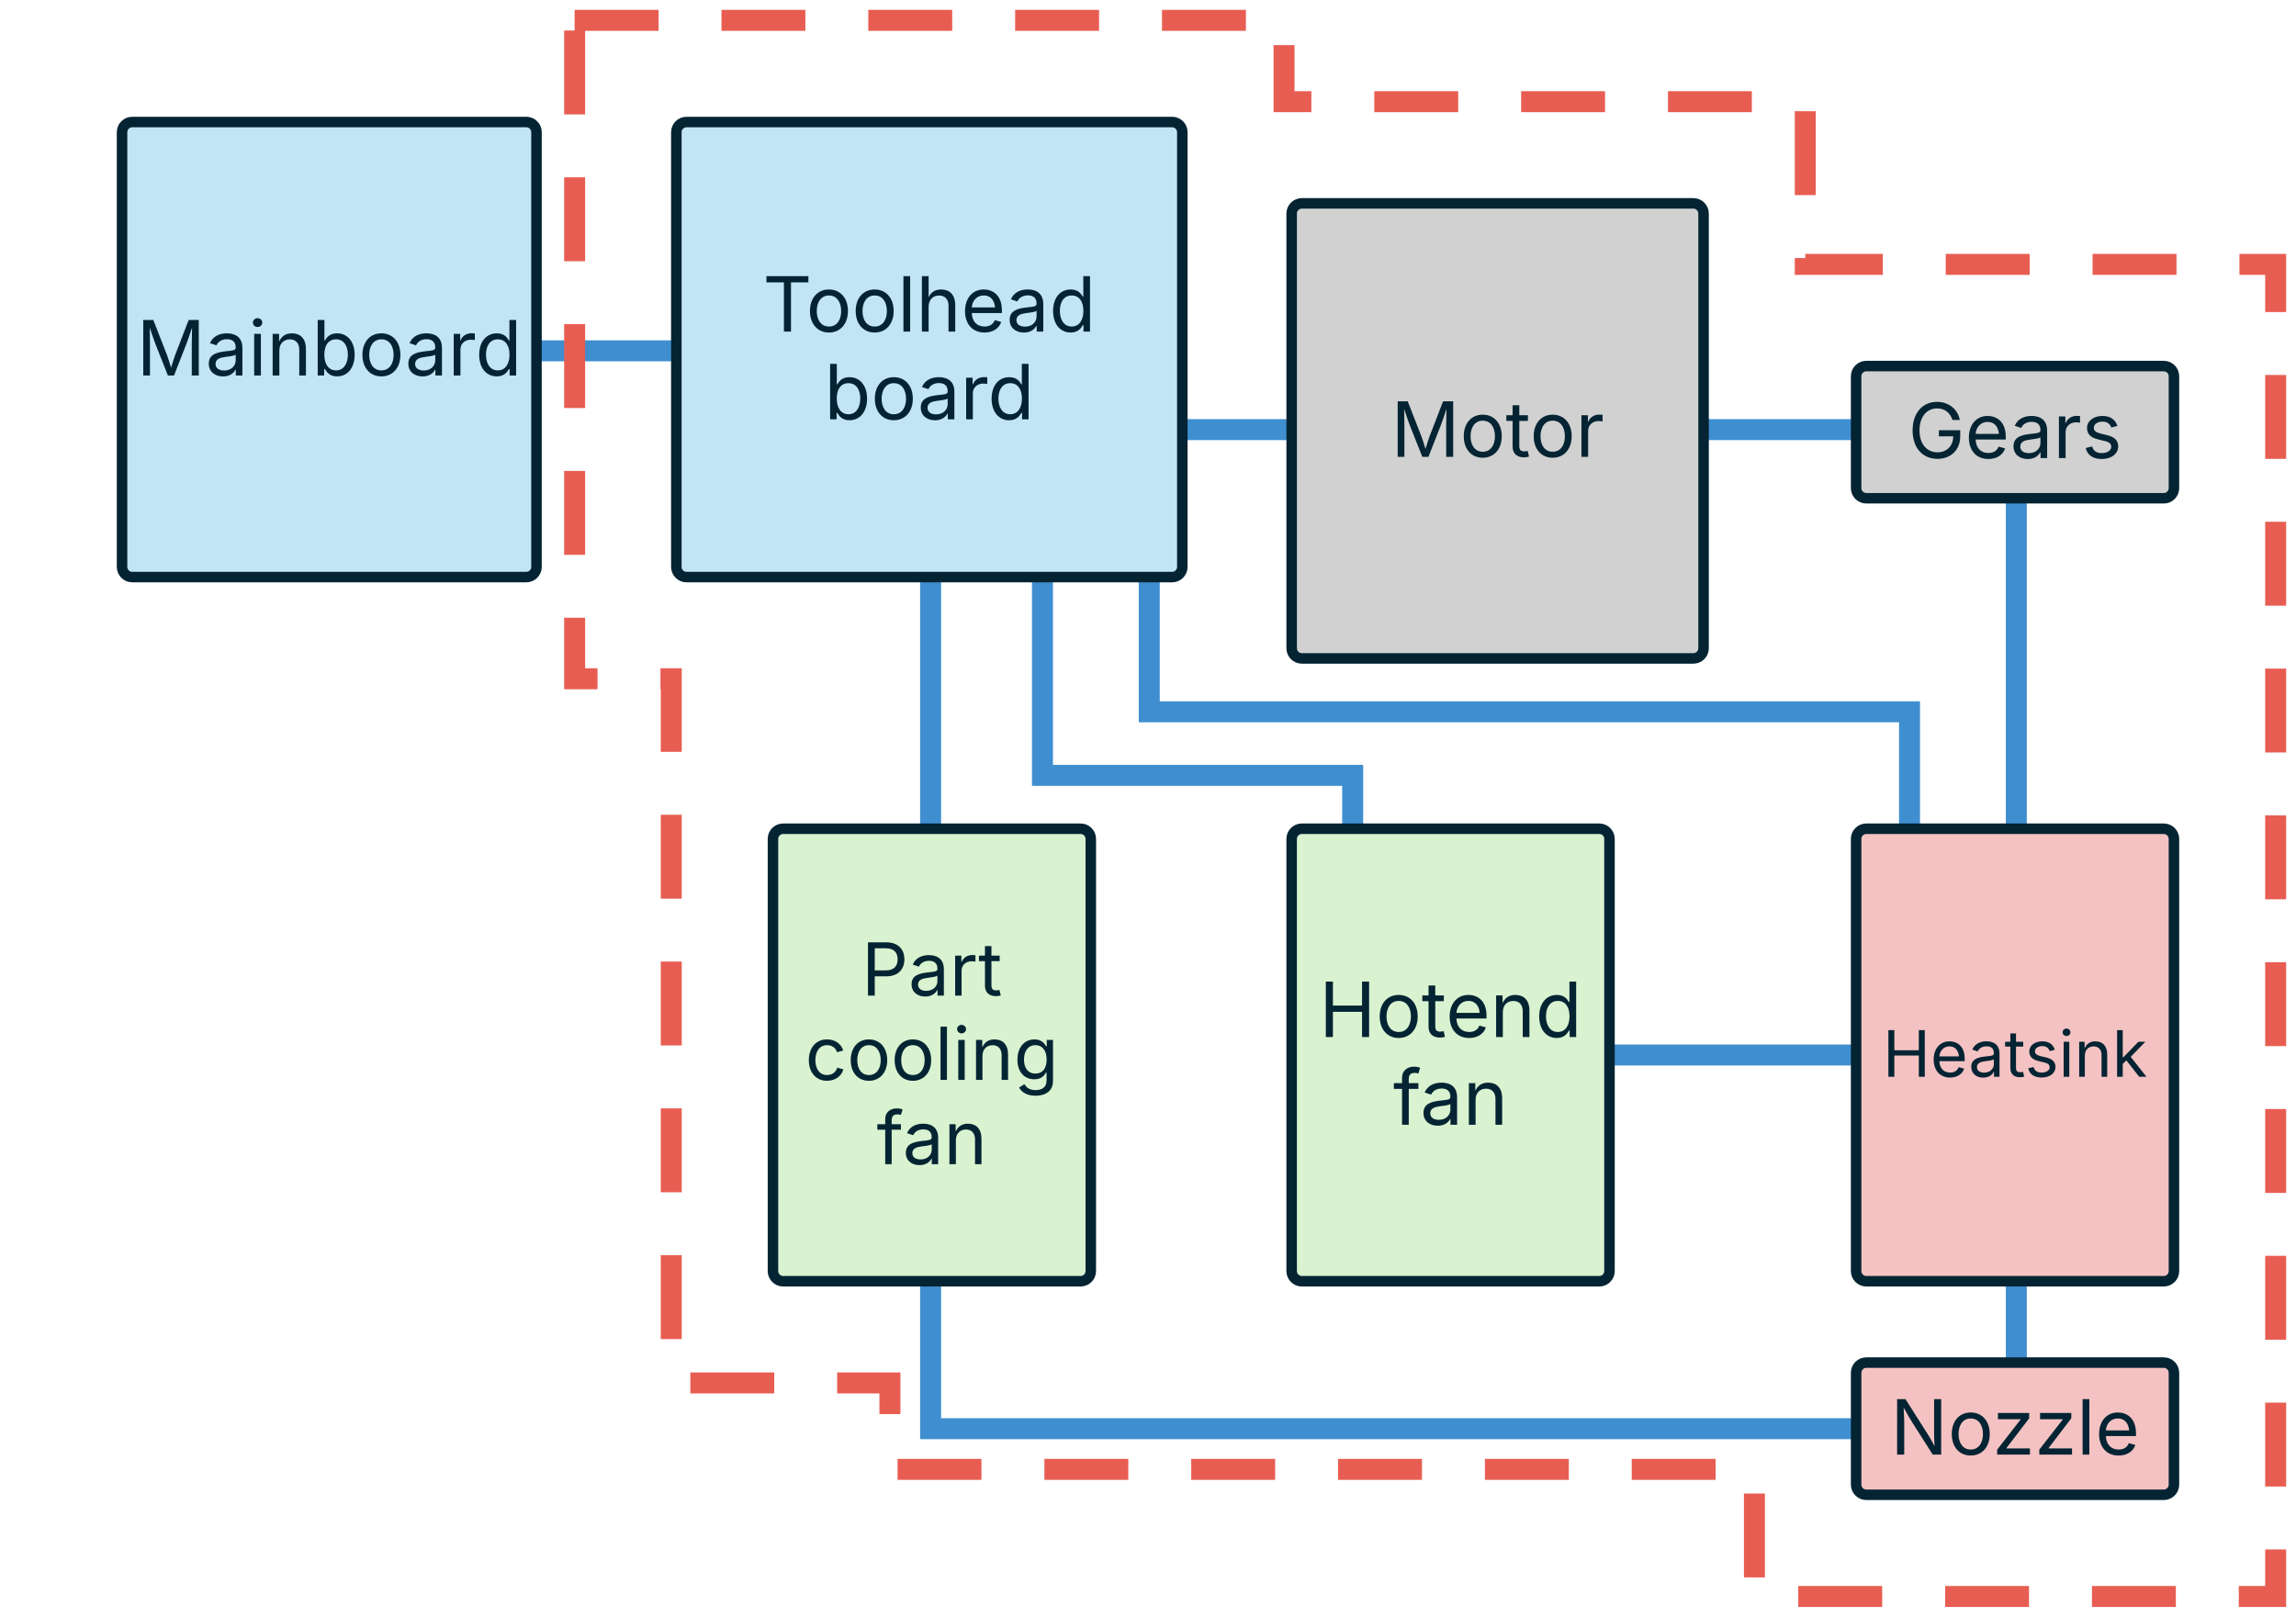
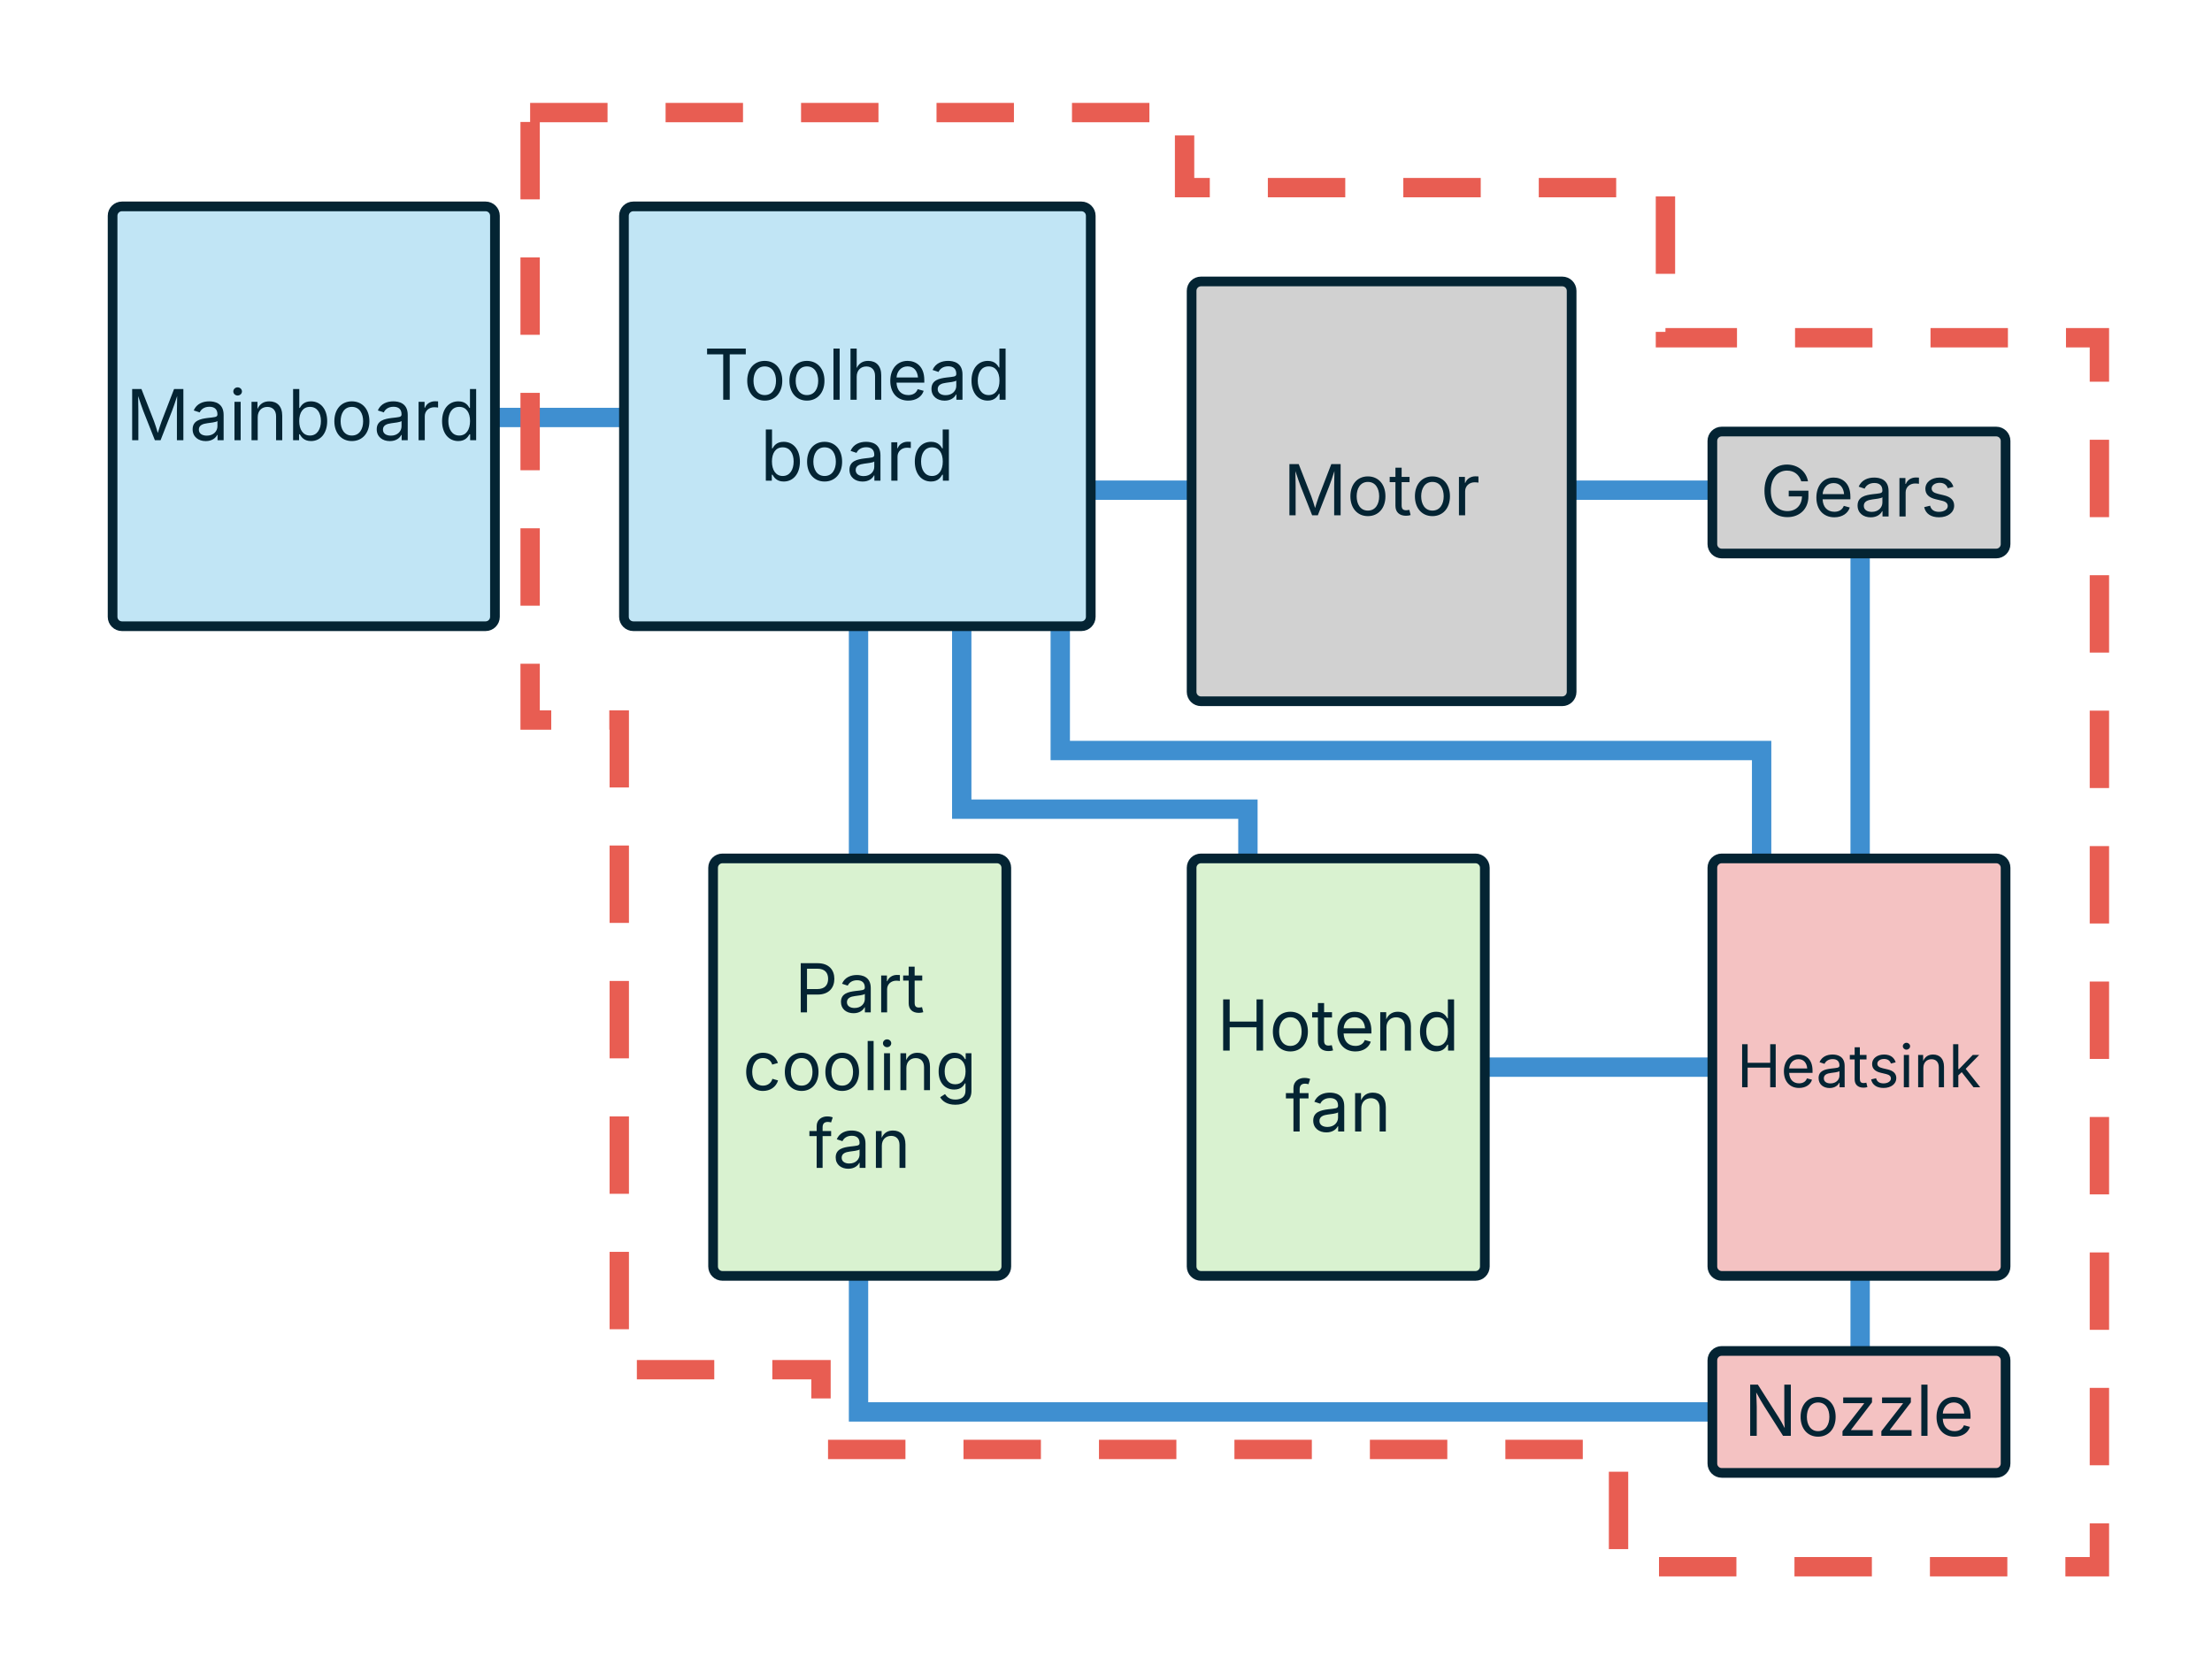
- <svg xmlns="http://www.w3.org/2000/svg" version="1.1" class="td-diagram" viewBox="-48 -48 903 636" preserveAspectRatio="xMidYMid meet" role="img">
+ <svg xmlns="http://www.w3.org/2000/svg" version="1.1" class="td-diagram" viewBox="-48 -88 943 716" preserveAspectRatio="xMidYMid meet" role="img">
  <path d="M163 90L218 90" fill="none" stroke="#3F8FD0" stroke-width="8.25" stroke-linecap="square" stroke-linejoin="miter" class="td-edge" data-edge="mainboard~toolhead_board" data-kind="signal" />
  <path d="M417 121L460 121" fill="none" stroke="#3F8FD0" stroke-width="8.25" stroke-linecap="square" stroke-linejoin="miter" class="td-edge" data-edge="toolhead_board~motor" data-kind="power" />
  <path d="M318 179L318 278" fill="none" stroke="#3F8FD0" stroke-width="8.25" stroke-linecap="square" stroke-linejoin="miter" class="td-edge" data-edge="toolhead_board~part_cooling_fan" data-kind="power" />
  <path d="M362 179L362 257L484 257L484 278" fill="none" stroke="#3F8FD0" stroke-width="8.25" stroke-linecap="square" stroke-linejoin="miter" class="td-edge" data-edge="toolhead_board~hotend_fan" data-kind="power" />
  <path d="M404 179L404 232L703 232L703 278" fill="none" stroke="#3F8FD0" stroke-width="8.25" stroke-linecap="square" stroke-linejoin="miter" class="td-edge" data-edge="toolhead_board~heatsink" data-kind="power" />
  <path d="M622 121L682 121" fill="none" stroke="#3F8FD0" stroke-width="8.25" stroke-linecap="square" stroke-linejoin="miter" class="td-edge" data-edge="motor~gears" data-kind="mechanical" />
  <path d="M745 148L745 278" fill="none" stroke="#3F8FD0" stroke-width="8.25" stroke-linecap="square" stroke-linejoin="miter" class="td-edge" data-edge="gears~heatsink" data-kind="filament" />
  <path d="M745 456L745 488" fill="none" stroke="#3F8FD0" stroke-width="8.25" stroke-linecap="square" stroke-linejoin="miter" class="td-edge" data-edge="heatsink~nozzle" data-kind="filament" />
  <path d="M585 367L682 367" fill="none" stroke="#3F8FD0" stroke-width="8.25" stroke-linecap="square" stroke-linejoin="miter" class="td-edge" data-edge="hotend_fan~heatsink" data-kind="air" />
  <path d="M318 456L318 514L682 514" fill="none" stroke="#3F8FD0" stroke-width="8.25" stroke-linecap="square" stroke-linejoin="miter" class="td-edge" data-edge="part_cooling_fan~nozzle" data-kind="air" />
  <g class="td-block" data-block="mainboard" data-group="control">
    <rect x="0" y="0" width="163" height="179" rx="4" fill="#C1E5F5" stroke="#042433" stroke-width="4.13" />
    <text x="81.5" y="99.7" text-anchor="middle" font-size="30" font-family="system-ui, -apple-system, Segoe UI, sans-serif" fill="#042433">Mainboard</text>
  </g>
  <g class="td-block is-tool" data-block="toolhead_board" data-group="control">
    <rect x="218" y="0" width="199" height="179" rx="4" fill="#C1E5F5" stroke="#042433" stroke-width="4.13" />
    <text x="317.5" y="82.45" text-anchor="middle" font-size="30" font-family="system-ui, -apple-system, Segoe UI, sans-serif" fill="#042433">Toolhead</text>
    <text x="317.5" y="116.95" text-anchor="middle" font-size="30" font-family="system-ui, -apple-system, Segoe UI, sans-serif" fill="#042433">board</text>
  </g>
  <g class="td-block is-tool" data-block="motor" data-group="drive">
    <rect x="460" y="32" width="162" height="179" rx="4" fill="#D1D1D1" stroke="#042433" stroke-width="4.13" />
    <text x="541" y="131.7" text-anchor="middle" font-size="30" font-family="system-ui, -apple-system, Segoe UI, sans-serif" fill="#042433">Motor</text>
  </g>
  <g class="td-block is-tool" data-block="gears" data-group="drive">
    <rect x="682" y="96" width="125" height="52" rx="4" fill="#D1D1D1" stroke="#042433" stroke-width="4.13" />
    <text x="744.5" y="132.2" text-anchor="middle" font-size="30" font-family="system-ui, -apple-system, Segoe UI, sans-serif" fill="#042433">Gears</text>
  </g>
  <g class="td-block is-tool" data-block="part_cooling_fan" data-group="cooling">
    <rect x="256" y="278" width="125" height="178" rx="4" fill="#D9F2D0" stroke="#042433" stroke-width="4.13" />
    <text x="318.5" y="343.647" text-anchor="middle" font-size="28.83" font-family="system-ui, -apple-system, Segoe UI, sans-serif" fill="#042433">Part</text>
    <text x="318.5" y="376.803" text-anchor="middle" font-size="28.83" font-family="system-ui, -apple-system, Segoe UI, sans-serif" fill="#042433">cooling</text>
    <text x="318.5" y="409.958" text-anchor="middle" font-size="28.83" font-family="system-ui, -apple-system, Segoe UI, sans-serif" fill="#042433">fan</text>
  </g>
  <g class="td-block is-tool" data-block="hotend_fan" data-group="cooling">
    <rect x="460" y="278" width="125" height="178" rx="4" fill="#D9F2D0" stroke="#042433" stroke-width="4.13" />
    <text x="522.5" y="359.95" text-anchor="middle" font-size="30" font-family="system-ui, -apple-system, Segoe UI, sans-serif" fill="#042433">Hotend</text>
    <text x="522.5" y="394.45" text-anchor="middle" font-size="30" font-family="system-ui, -apple-system, Segoe UI, sans-serif" fill="#042433">fan</text>
  </g>
  <g class="td-block is-tool" data-block="heatsink" data-group="hot">
    <rect x="682" y="278" width="125" height="178" rx="4" fill="#F4C2C2" stroke="#042433" stroke-width="4.13" />
    <text x="744.5" y="375.577" text-anchor="middle" font-size="25.23" font-family="system-ui, -apple-system, Segoe UI, sans-serif" fill="#042433">Heatsink</text>
  </g>
  <g class="td-block is-tool" data-block="nozzle" data-group="hot">
    <rect x="682" y="488" width="125" height="52" rx="4" fill="#F4C2C2" stroke="#042433" stroke-width="4.13" />
    <text x="744.5" y="524.2" text-anchor="middle" font-size="30" font-family="system-ui, -apple-system, Segoe UI, sans-serif" fill="#042433">Nozzle</text>
  </g>
  <path class="td-boundary" d="M178 -40L457 -40L457 -8L662 -8L662 56L847 56L847 580L642 580L642 530L302 530L302 496L216 496L216 219L178 219Z" fill="none" stroke="#E85D52" stroke-width="8.25" stroke-dasharray="33 24.75" stroke-linejoin="miter" />
</svg>
